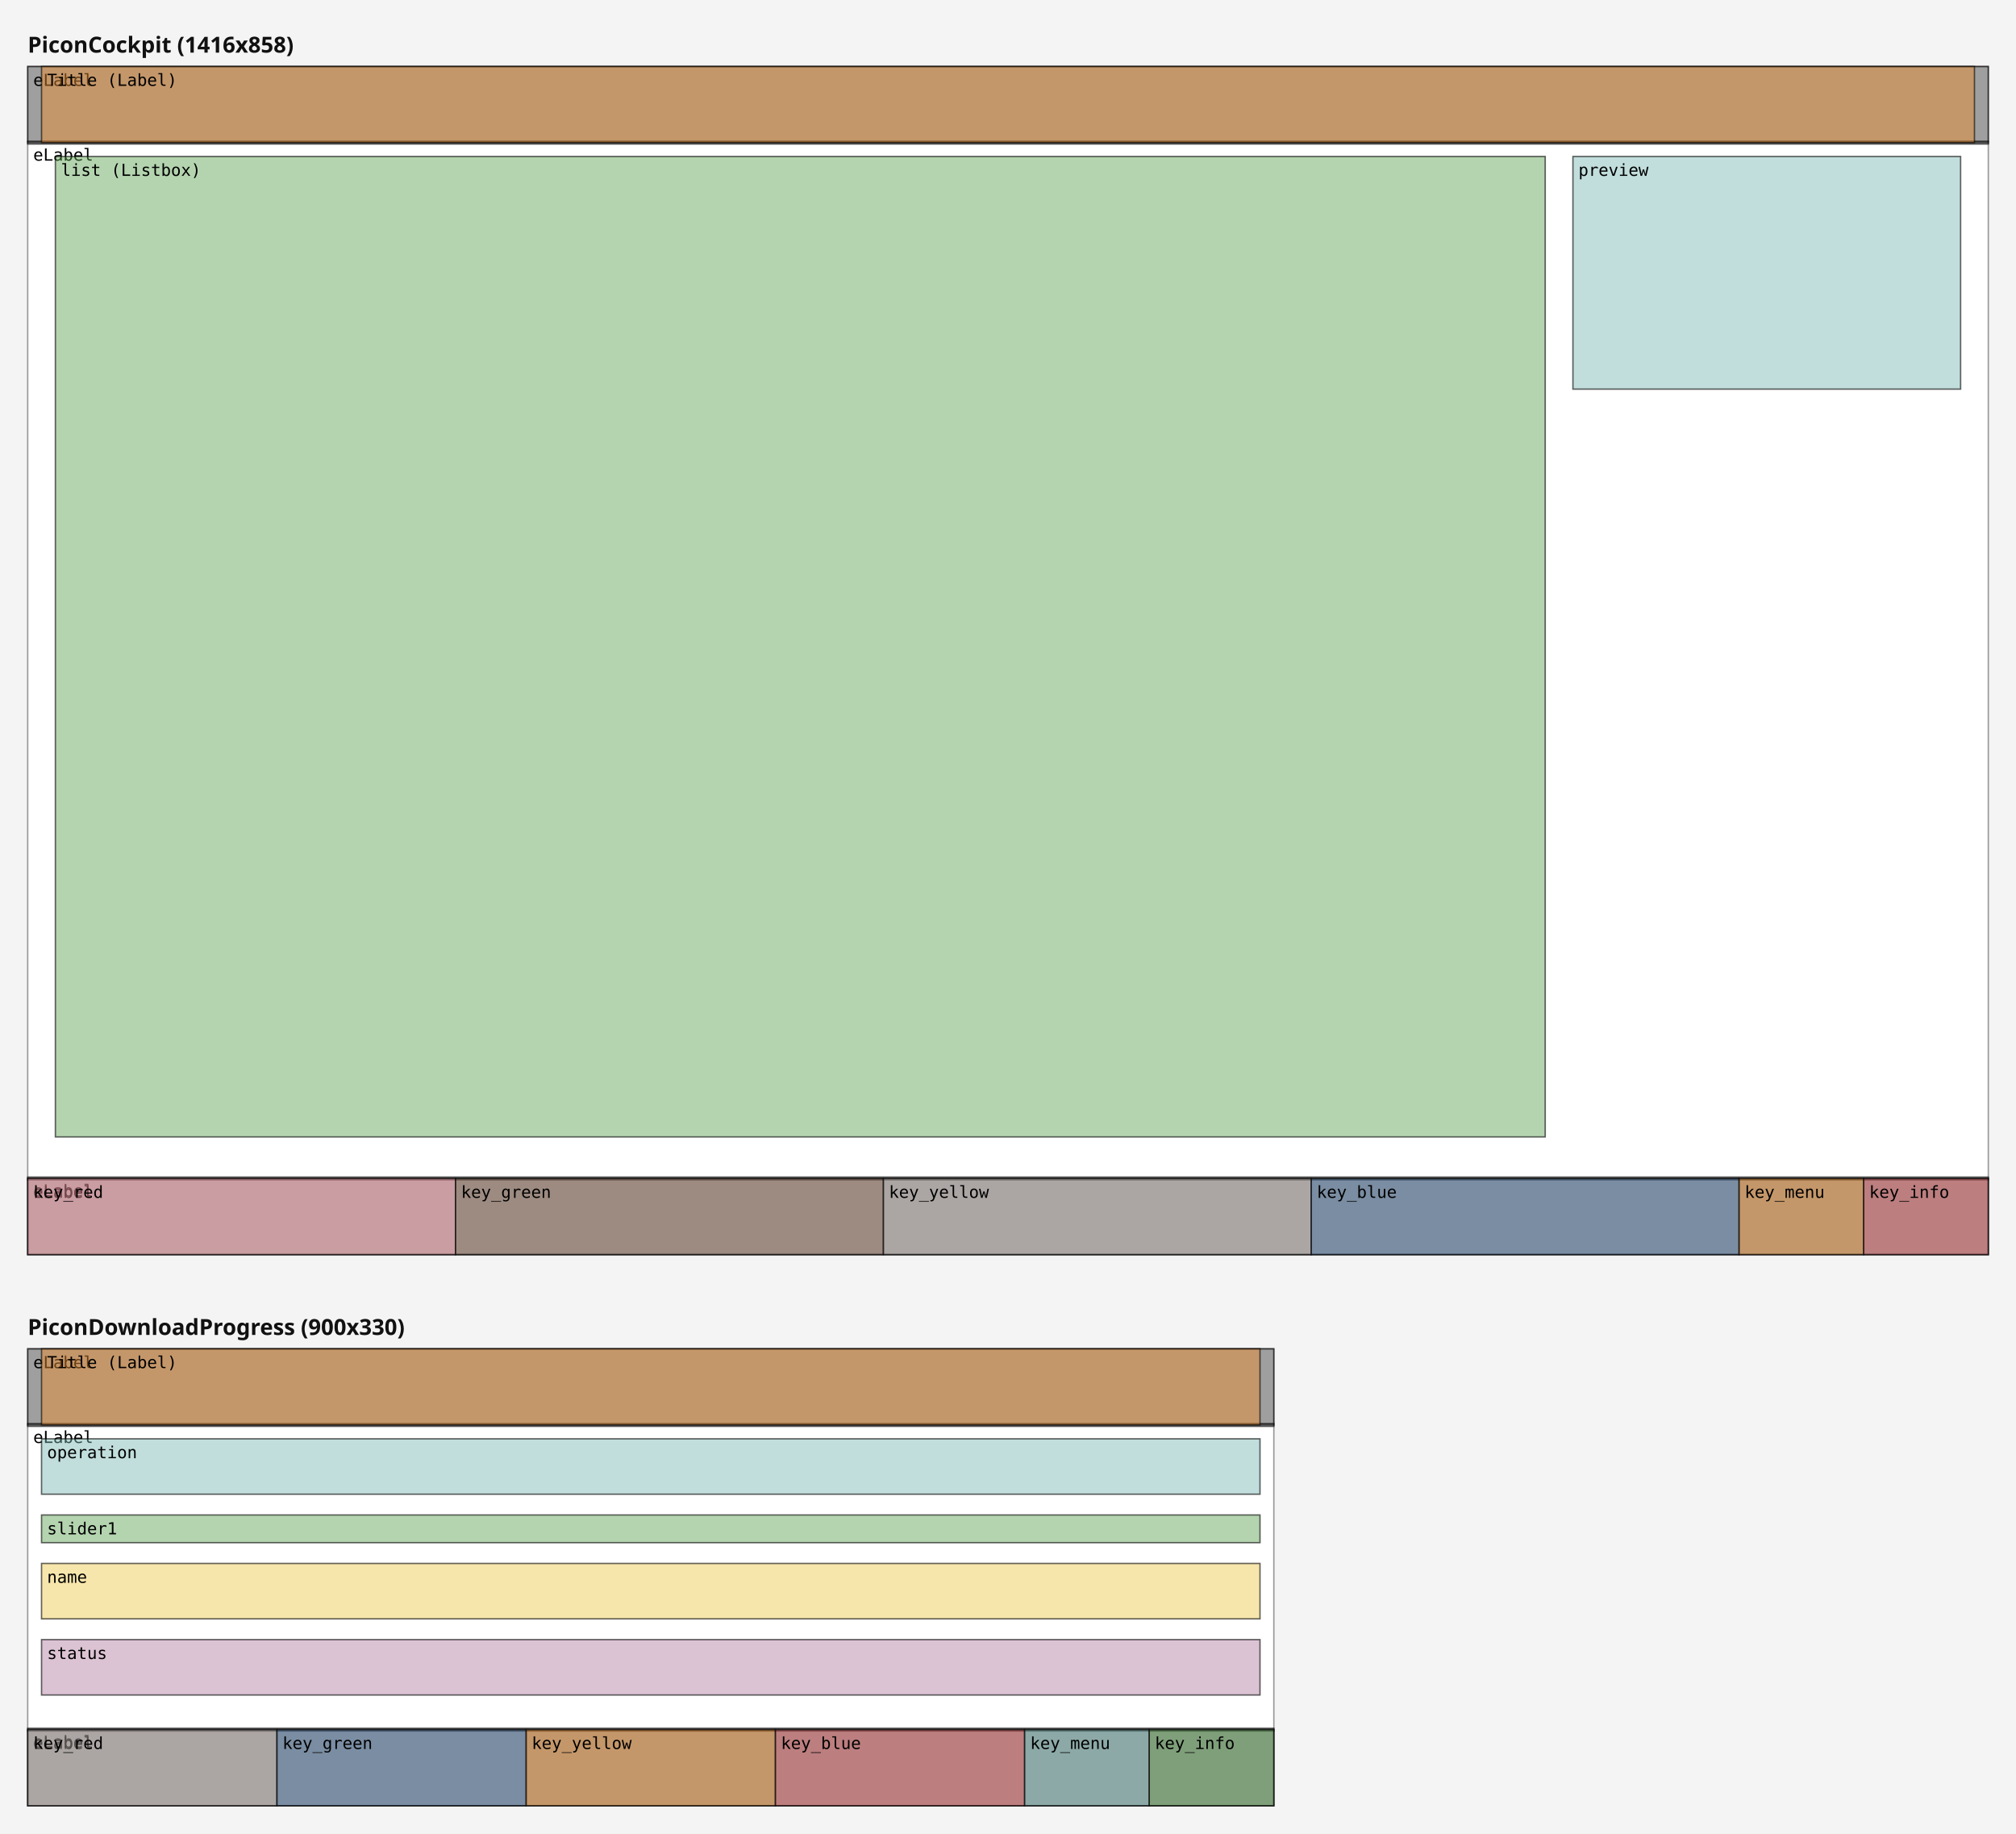
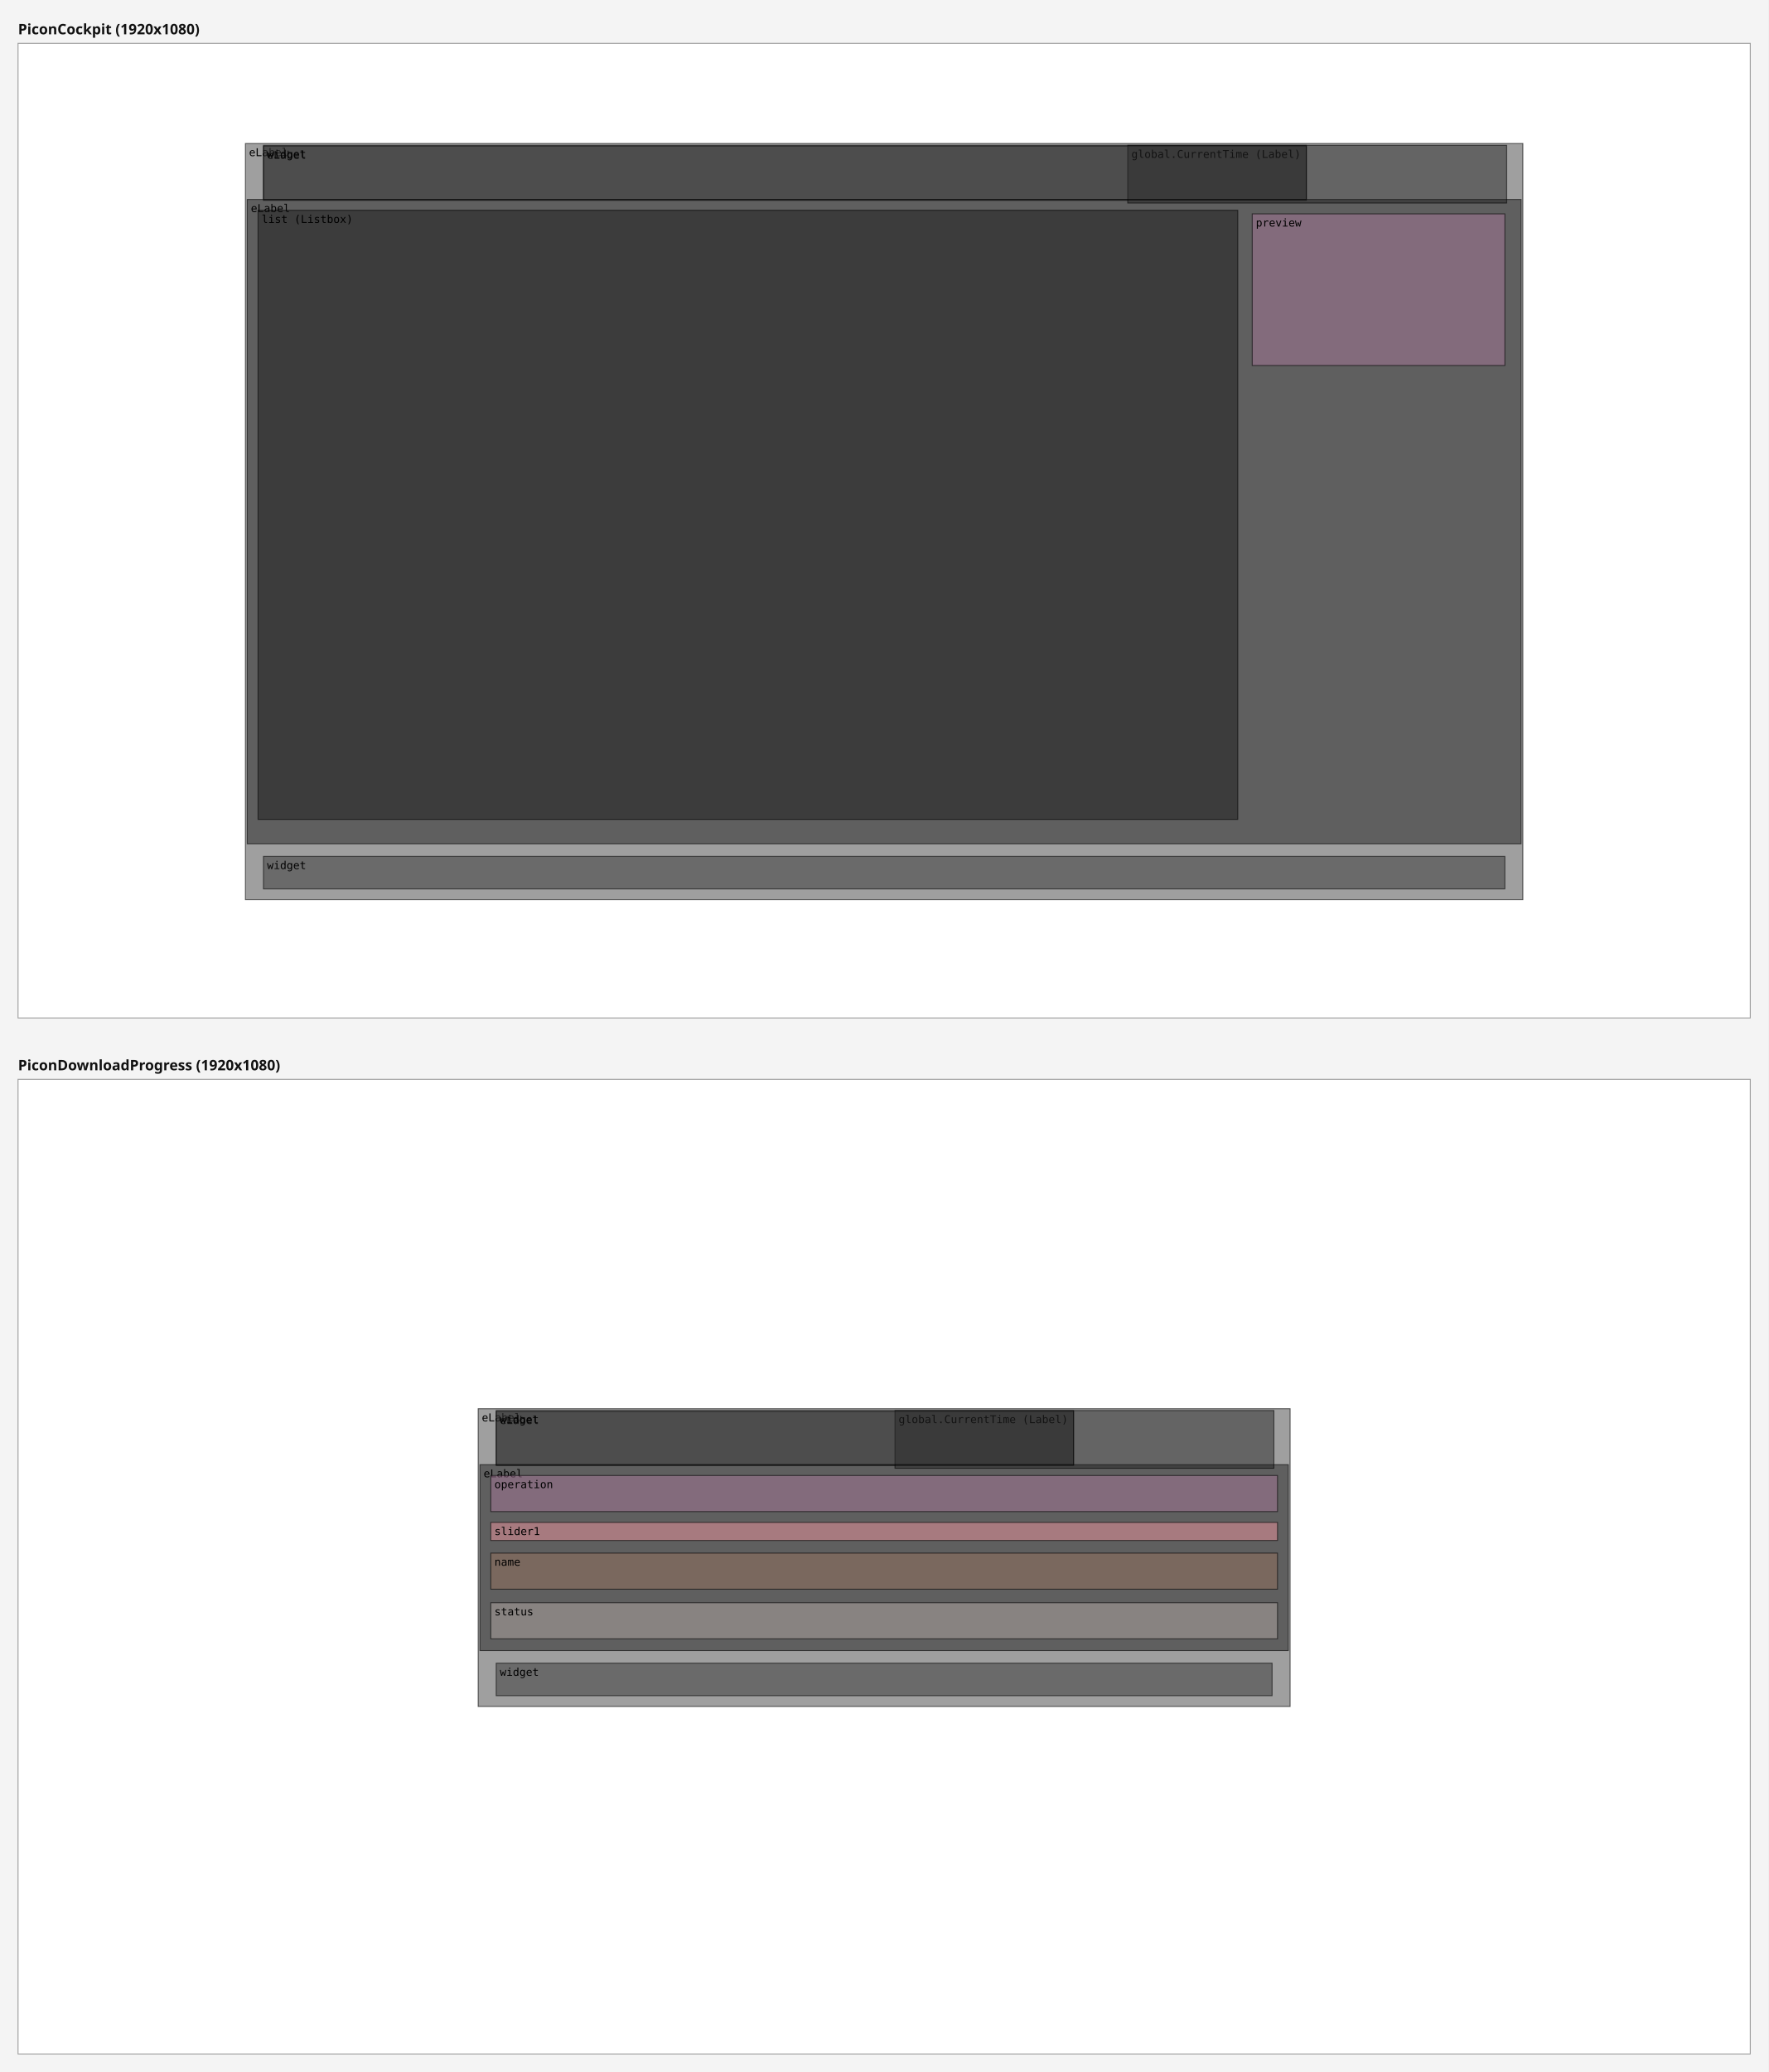
- <svg xmlns="http://www.w3.org/2000/svg" width="1456" height="1324" viewBox="0 0 1456 1324">
-   <rect x="0" y="0" width="1456" height="1324" fill="#f4f4f4" />
-   <text x="20" y="38" font-family="sans-serif" font-size="16" font-weight="bold" fill="#111111">PiconCockpit (1416x858)</text>
+ <svg xmlns="http://www.w3.org/2000/svg" width="1960" height="2296" viewBox="0 0 1960 2296">
+   <rect x="0" y="0" width="1960" height="2296" fill="#f4f4f4" />
+   <text x="20" y="38" font-family="sans-serif" font-size="16" font-weight="bold" fill="#111111">PiconCockpit (1920x1080)</text>
  <g data-screen="0" transform="translate(20,48)">
-     <rect x="0" y="0" width="1416" height="858" fill="#ffffff" stroke="#999999" stroke-width="1" />
+     <rect x="0" y="0" width="1920" height="1080" fill="#ffffff" stroke="#999999" stroke-width="1" />
    <g>
-       <rect data-ref="0:0" x="0" y="0" width="1416" height="55" fill="#2c2c2c" fill-opacity="0.45" stroke="#000000" stroke-opacity="0.6" stroke-width="1" />
-       <text x="4" y="14" font-family="monospace" font-size="12" fill="#000000">eLabel</text>
+       <rect data-ref="0:0" x="252" y="111" width="1416" height="838" fill="#2c2c2c" fill-opacity="0.45" stroke="#000000" stroke-opacity="0.6" stroke-width="1" />
+       <text x="256" y="125" font-family="monospace" font-size="12" fill="#000000">eLabel</text>
    </g>
    <g>
-       <rect data-ref="0:2" x="0" y="54" width="1416" height="2" fill="#424242" fill-opacity="0.45" stroke="#000000" stroke-opacity="0.6" stroke-width="1" />
-       <text x="4" y="68" font-family="monospace" font-size="12" fill="#000000">eLabel</text>
+       <rect data-ref="0:1" x="254" y="173" width="1412" height="714" fill="#121212" fill-opacity="0.45" stroke="#000000" stroke-opacity="0.6" stroke-width="1" />
+       <text x="258" y="187" font-family="monospace" font-size="12" fill="#000000">eLabel</text>
    </g>
    <g>
-       <rect data-ref="0:4" x="20" y="65" width="1076" height="708" fill="#59a14f" fill-opacity="0.45" stroke="#000000" stroke-opacity="0.6" stroke-width="1" />
-       <text x="24" y="79" font-family="monospace" font-size="12" fill="#000000">list (Listbox)</text>
+       <rect data-ref="0:7" x="266" y="185" width="1086" height="675" fill="#121212" fill-opacity="0.45" stroke="#000000" stroke-opacity="0.6" stroke-width="1" />
+       <text x="270" y="199" font-family="monospace" font-size="12" fill="#000000">list (Listbox)</text>
    </g>
    <g>
-       <rect data-ref="0:5" x="0" y="802" width="1416" height="2" fill="#424242" fill-opacity="0.45" stroke="#000000" stroke-opacity="0.6" stroke-width="1" />
-       <text x="4" y="816" font-family="monospace" font-size="12" fill="#000000">eLabel</text>
+       <rect data-ref="0:6" x="1368" y="189" width="280" height="168" fill="#b07aa1" fill-opacity="0.45" stroke="#000000" stroke-opacity="0.6" stroke-width="1" />
+       <text x="1372" y="203" font-family="monospace" font-size="12" fill="#000000">preview</text>
    </g>
    <g>
-       <rect data-ref="0:6" x="0" y="803" width="1416" height="55" fill="#2c2c2c" fill-opacity="0.45" stroke="#000000" stroke-opacity="0.6" stroke-width="1" />
-       <text x="4" y="817" font-family="monospace" font-size="12" fill="#000000">eLabel</text>
+       <rect data-ref="0:2" x="272" y="901" width="1376" height="36" fill="#2c2c2c" fill-opacity="0.45" stroke="#000000" stroke-opacity="0.6" stroke-width="1" />
+       <text x="276" y="915" font-family="monospace" font-size="12" fill="#000000">widget</text>
    </g>
    <g>
-       <rect data-ref="0:1" x="10" y="0" width="1396" height="55" fill="#f28e2b" fill-opacity="0.45" stroke="#000000" stroke-opacity="0.6" stroke-width="1" />
-       <text x="14" y="14" font-family="monospace" font-size="12" fill="#000000">Title (Label)</text>
+       <rect data-ref="0:4" x="272" y="114" width="1156" height="60" fill="#2c2c2c" fill-opacity="0.45" stroke="#000000" stroke-opacity="0.6" stroke-width="1" />
+       <text x="276" y="128" font-family="monospace" font-size="12" fill="#000000">eLabel</text>
    </g>
    <g>
-       <rect data-ref="0:3" x="1116" y="65" width="280" height="168" fill="#76b7b2" fill-opacity="0.45" stroke="#000000" stroke-opacity="0.6" stroke-width="1" />
-       <text x="1120" y="79" font-family="monospace" font-size="12" fill="#000000">preview</text>
+       <rect data-ref="0:3" x="1230" y="113" width="420" height="64" fill="#1d1d1d" fill-opacity="0.45" stroke="#000000" stroke-opacity="0.6" stroke-width="1" />
+       <text x="1234" y="127" font-family="monospace" font-size="12" fill="#000000">global.CurrentTime (Label)</text>
    </g>
    <g>
-       <rect data-ref="0:7" x="0" y="803" width="309" height="55" fill="#ff9da7" fill-opacity="0.45" stroke="#000000" stroke-opacity="0.6" stroke-width="1" />
-       <text x="4" y="817" font-family="monospace" font-size="12" fill="#000000">key_red</text>
+       <rect data-ref="0:5" x="272" y="113" width="1156" height="60" fill="#2c2c2c" fill-opacity="0.45" stroke="#000000" stroke-opacity="0.6" stroke-width="1" />
+       <text x="276" y="127" font-family="monospace" font-size="12" fill="#000000">widget</text>
+     </g>
+   </g>
+   <text x="20" y="1186" font-family="sans-serif" font-size="16" font-weight="bold" fill="#111111">PiconDownloadProgress (1920x1080)</text>
+   <g data-screen="1" transform="translate(20,1196)">
+     <rect x="0" y="0" width="1920" height="1080" fill="#ffffff" stroke="#999999" stroke-width="1" />
+     <g>
+       <rect data-ref="1:0" x="510" y="365" width="900" height="330" fill="#2c2c2c" fill-opacity="0.45" stroke="#000000" stroke-opacity="0.6" stroke-width="1" />
+       <text x="514" y="379" font-family="monospace" font-size="12" fill="#000000">eLabel</text>
    </g>
    <g>
-       <rect data-ref="0:8" x="309" y="803" width="309" height="55" fill="#9c755f" fill-opacity="0.45" stroke="#000000" stroke-opacity="0.6" stroke-width="1" />
-       <text x="313" y="817" font-family="monospace" font-size="12" fill="#000000">key_green</text>
+       <rect data-ref="1:1" x="512" y="427" width="896" height="206" fill="#121212" fill-opacity="0.45" stroke="#000000" stroke-opacity="0.6" stroke-width="1" />
+       <text x="516" y="441" font-family="monospace" font-size="12" fill="#000000">eLabel</text>
    </g>
    <g>
-       <rect data-ref="0:9" x="618" y="803" width="309" height="55" fill="#bab0ac" fill-opacity="0.45" stroke="#000000" stroke-opacity="0.6" stroke-width="1" />
-       <text x="622" y="817" font-family="monospace" font-size="12" fill="#000000">key_yellow</text>
+       <rect data-ref="1:6" x="524" y="439" width="872" height="40" fill="#b07aa1" fill-opacity="0.45" stroke="#000000" stroke-opacity="0.6" stroke-width="1" />
+       <text x="528" y="453" font-family="monospace" font-size="12" fill="#000000">operation</text>
    </g>
    <g>
-       <rect data-ref="0:10" x="927" y="803" width="309" height="55" fill="#4e79a7" fill-opacity="0.45" stroke="#000000" stroke-opacity="0.6" stroke-width="1" />
-       <text x="931" y="817" font-family="monospace" font-size="12" fill="#000000">key_blue</text>
+       <rect data-ref="1:7" x="524" y="491" width="872" height="20" fill="#ff9da7" fill-opacity="0.45" stroke="#000000" stroke-opacity="0.6" stroke-width="1" />
+       <text x="528" y="505" font-family="monospace" font-size="12" fill="#000000">slider1</text>
    </g>
    <g>
-       <rect data-ref="0:11" x="1236" y="803" width="90" height="55" fill="#f28e2b" fill-opacity="0.45" stroke="#000000" stroke-opacity="0.6" stroke-width="1" />
-       <text x="1240" y="817" font-family="monospace" font-size="12" fill="#000000">key_menu</text>
+       <rect data-ref="1:8" x="524" y="525" width="872" height="40" fill="#9c755f" fill-opacity="0.45" stroke="#000000" stroke-opacity="0.6" stroke-width="1" />
+       <text x="528" y="539" font-family="monospace" font-size="12" fill="#000000">name</text>
    </g>
    <g>
-       <rect data-ref="0:12" x="1326" y="803" width="90" height="55" fill="#e15759" fill-opacity="0.45" stroke="#000000" stroke-opacity="0.6" stroke-width="1" />
-       <text x="1330" y="817" font-family="monospace" font-size="12" fill="#000000">key_info</text>
-     </g>
-   </g>
-   <text x="20" y="964" font-family="sans-serif" font-size="16" font-weight="bold" fill="#111111">PiconDownloadProgress (900x330)</text>
-   <g data-screen="1" transform="translate(20,974)">
-     <rect x="0" y="0" width="900" height="330" fill="#ffffff" stroke="#999999" stroke-width="1" />
-     <g>
-       <rect data-ref="1:0" x="0" y="0" width="900" height="55" fill="#2c2c2c" fill-opacity="0.45" stroke="#000000" stroke-opacity="0.6" stroke-width="1" />
-       <text x="4" y="14" font-family="monospace" font-size="12" fill="#000000">eLabel</text>
+       <rect data-ref="1:9" x="524" y="580" width="872" height="40" fill="#bab0ac" fill-opacity="0.45" stroke="#000000" stroke-opacity="0.6" stroke-width="1" />
+       <text x="528" y="594" font-family="monospace" font-size="12" fill="#000000">status</text>
    </g>
    <g>
-       <rect data-ref="1:2" x="0" y="54" width="900" height="2" fill="#424242" fill-opacity="0.45" stroke="#000000" stroke-opacity="0.6" stroke-width="1" />
-       <text x="4" y="68" font-family="monospace" font-size="12" fill="#000000">eLabel</text>
+       <rect data-ref="1:2" x="530" y="647" width="860" height="36" fill="#2c2c2c" fill-opacity="0.45" stroke="#000000" stroke-opacity="0.6" stroke-width="1" />
+       <text x="534" y="661" font-family="monospace" font-size="12" fill="#000000">widget</text>
    </g>
    <g>
-       <rect data-ref="1:3" x="10" y="65" width="880" height="40" fill="#76b7b2" fill-opacity="0.45" stroke="#000000" stroke-opacity="0.6" stroke-width="1" />
-       <text x="14" y="79" font-family="monospace" font-size="12" fill="#000000">operation</text>
+       <rect data-ref="1:4" x="530" y="368" width="640" height="60" fill="#2c2c2c" fill-opacity="0.45" stroke="#000000" stroke-opacity="0.6" stroke-width="1" />
+       <text x="534" y="382" font-family="monospace" font-size="12" fill="#000000">eLabel</text>
    </g>
    <g>
-       <rect data-ref="1:4" x="10" y="120" width="880" height="20" fill="#59a14f" fill-opacity="0.45" stroke="#000000" stroke-opacity="0.6" stroke-width="1" />
-       <text x="14" y="134" font-family="monospace" font-size="12" fill="#000000">slider1</text>
+       <rect data-ref="1:3" x="972" y="367" width="420" height="64" fill="#1d1d1d" fill-opacity="0.45" stroke="#000000" stroke-opacity="0.6" stroke-width="1" />
+       <text x="976" y="381" font-family="monospace" font-size="12" fill="#000000">global.CurrentTime (Label)</text>
    </g>
    <g>
-       <rect data-ref="1:5" x="10" y="155" width="880" height="40" fill="#edc948" fill-opacity="0.45" stroke="#000000" stroke-opacity="0.6" stroke-width="1" />
-       <text x="14" y="169" font-family="monospace" font-size="12" fill="#000000">name</text>
-     </g>
-     <g>
-       <rect data-ref="1:6" x="10" y="210" width="880" height="40" fill="#b07aa1" fill-opacity="0.45" stroke="#000000" stroke-opacity="0.6" stroke-width="1" />
-       <text x="14" y="224" font-family="monospace" font-size="12" fill="#000000">status</text>
-     </g>
-     <g>
-       <rect data-ref="1:7" x="0" y="274" width="900" height="2" fill="#424242" fill-opacity="0.45" stroke="#000000" stroke-opacity="0.6" stroke-width="1" />
-       <text x="4" y="288" font-family="monospace" font-size="12" fill="#000000">eLabel</text>
-     </g>
-     <g>
-       <rect data-ref="1:8" x="0" y="275" width="900" height="55" fill="#2c2c2c" fill-opacity="0.45" stroke="#000000" stroke-opacity="0.6" stroke-width="1" />
-       <text x="4" y="289" font-family="monospace" font-size="12" fill="#000000">eLabel</text>
-     </g>
-     <g>
-       <rect data-ref="1:1" x="10" y="0" width="880" height="55" fill="#f28e2b" fill-opacity="0.45" stroke="#000000" stroke-opacity="0.6" stroke-width="1" />
-       <text x="14" y="14" font-family="monospace" font-size="12" fill="#000000">Title (Label)</text>
-     </g>
-     <g>
-       <rect data-ref="1:9" x="0" y="275" width="180" height="55" fill="#bab0ac" fill-opacity="0.45" stroke="#000000" stroke-opacity="0.6" stroke-width="1" />
-       <text x="4" y="289" font-family="monospace" font-size="12" fill="#000000">key_red</text>
-     </g>
-     <g>
-       <rect data-ref="1:10" x="180" y="275" width="180" height="55" fill="#4e79a7" fill-opacity="0.45" stroke="#000000" stroke-opacity="0.6" stroke-width="1" />
-       <text x="184" y="289" font-family="monospace" font-size="12" fill="#000000">key_green</text>
-     </g>
-     <g>
-       <rect data-ref="1:11" x="360" y="275" width="180" height="55" fill="#f28e2b" fill-opacity="0.45" stroke="#000000" stroke-opacity="0.6" stroke-width="1" />
-       <text x="364" y="289" font-family="monospace" font-size="12" fill="#000000">key_yellow</text>
-     </g>
-     <g>
-       <rect data-ref="1:12" x="540" y="275" width="180" height="55" fill="#e15759" fill-opacity="0.45" stroke="#000000" stroke-opacity="0.6" stroke-width="1" />
-       <text x="544" y="289" font-family="monospace" font-size="12" fill="#000000">key_blue</text>
-     </g>
-     <g>
-       <rect data-ref="1:13" x="720" y="275" width="90" height="55" fill="#76b7b2" fill-opacity="0.45" stroke="#000000" stroke-opacity="0.6" stroke-width="1" />
-       <text x="724" y="289" font-family="monospace" font-size="12" fill="#000000">key_menu</text>
-     </g>
-     <g>
-       <rect data-ref="1:14" x="810" y="275" width="90" height="55" fill="#59a14f" fill-opacity="0.45" stroke="#000000" stroke-opacity="0.6" stroke-width="1" />
-       <text x="814" y="289" font-family="monospace" font-size="12" fill="#000000">key_info</text>
+       <rect data-ref="1:5" x="530" y="367" width="640" height="60" fill="#2c2c2c" fill-opacity="0.45" stroke="#000000" stroke-opacity="0.6" stroke-width="1" />
+       <text x="534" y="381" font-family="monospace" font-size="12" fill="#000000">widget</text>
    </g>
  </g>
</svg>
